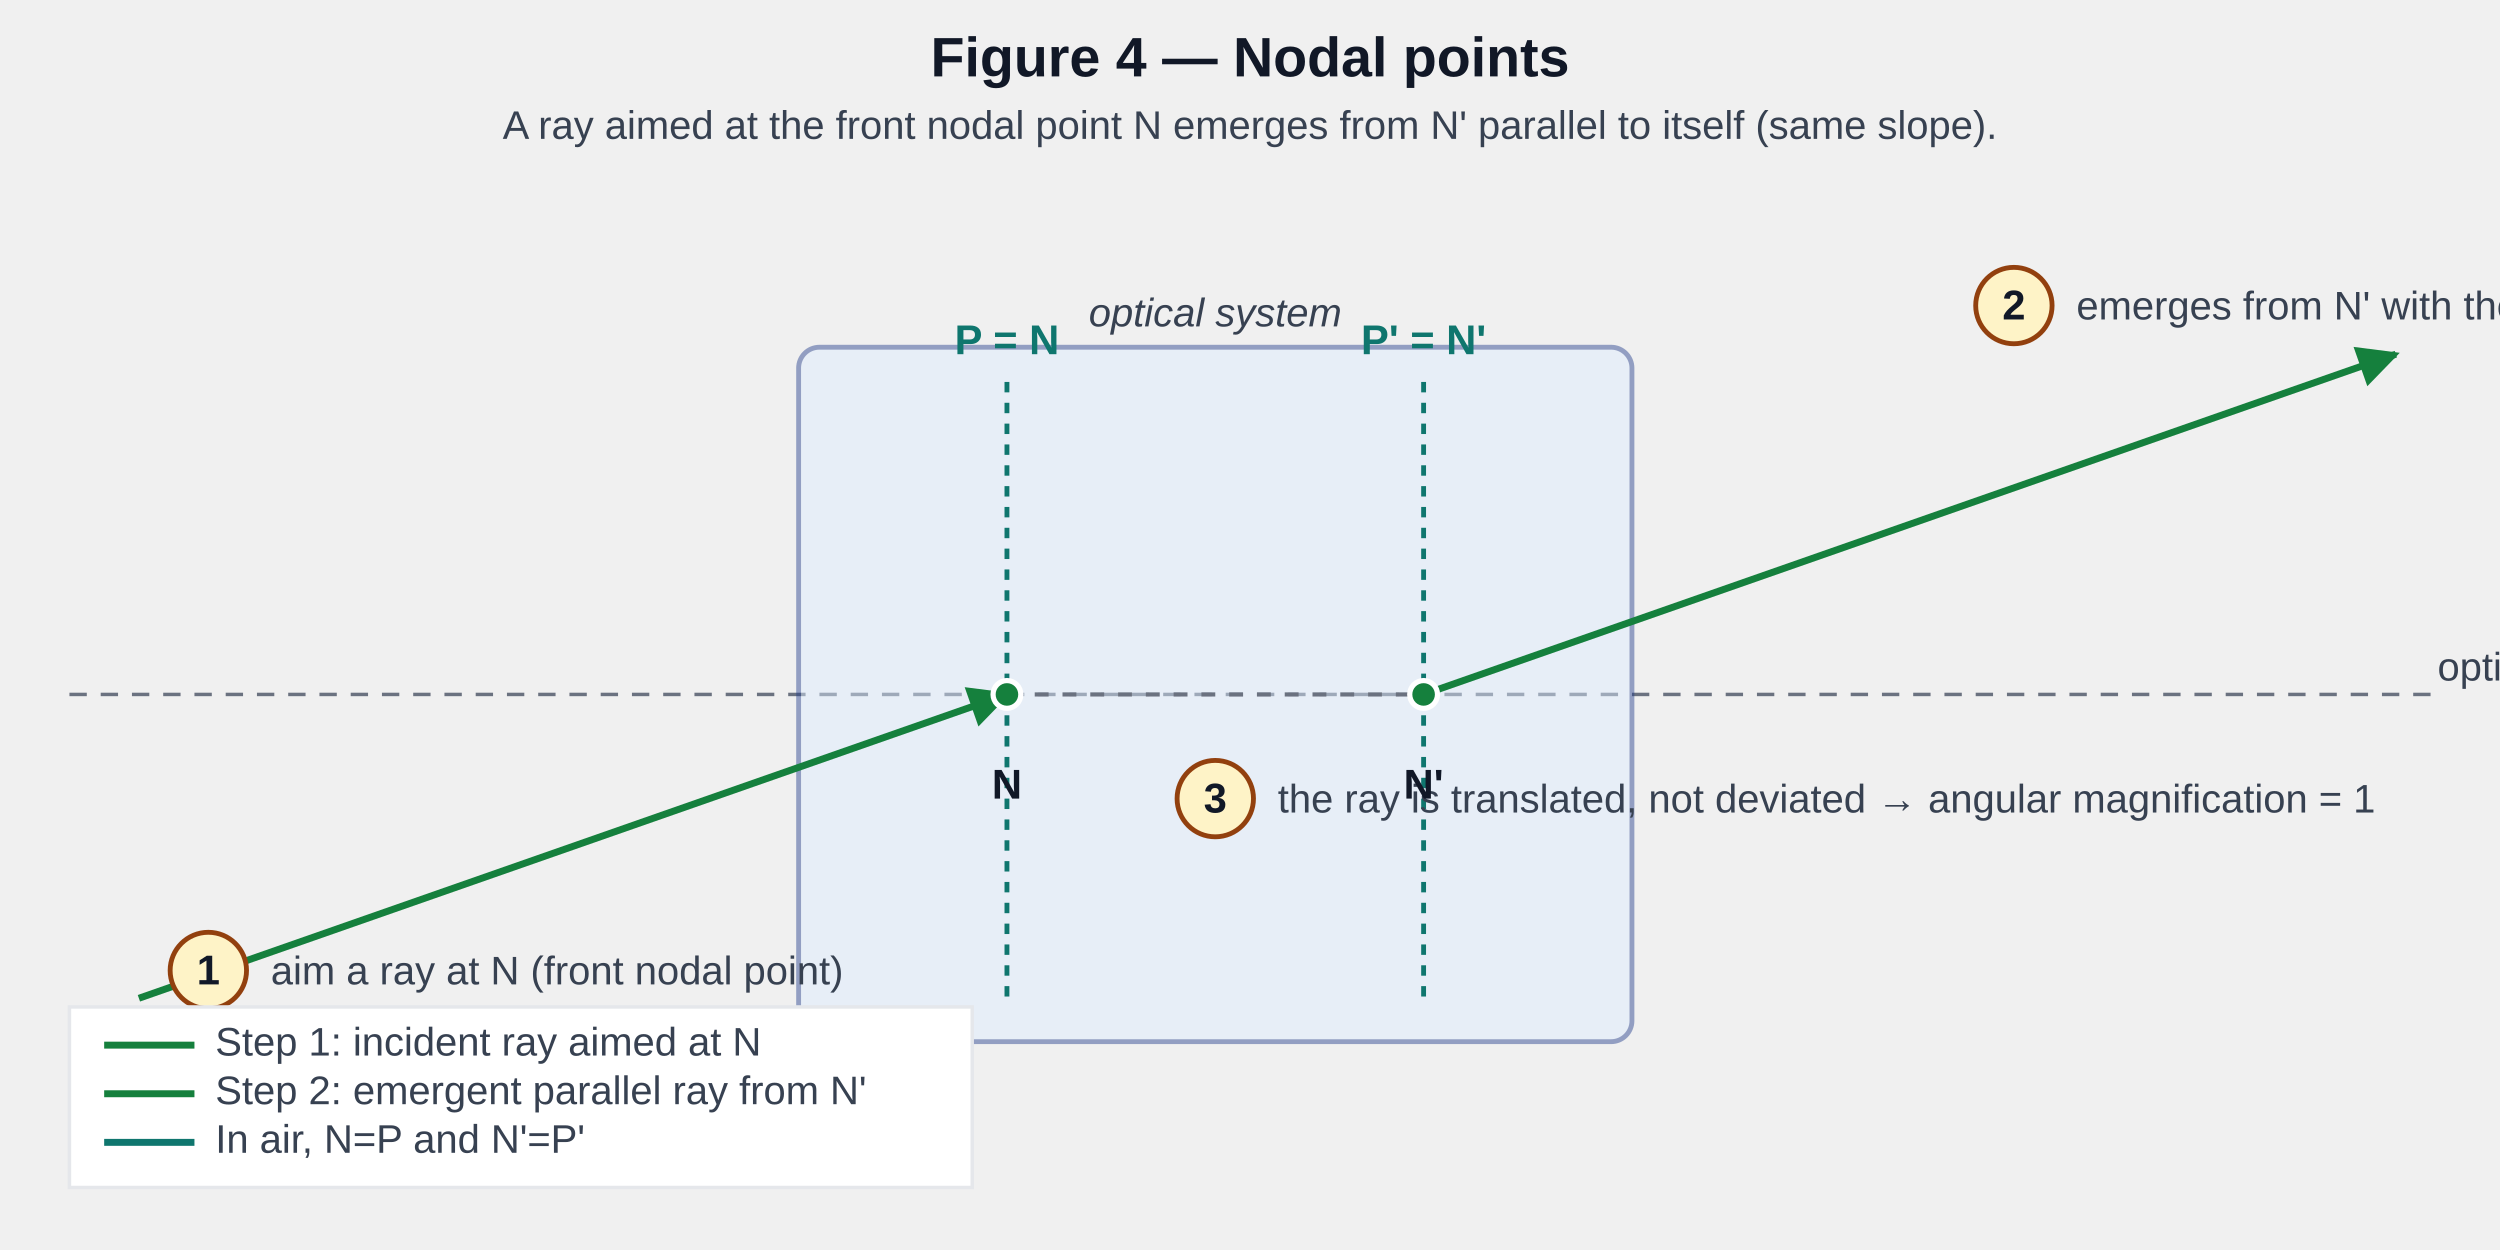
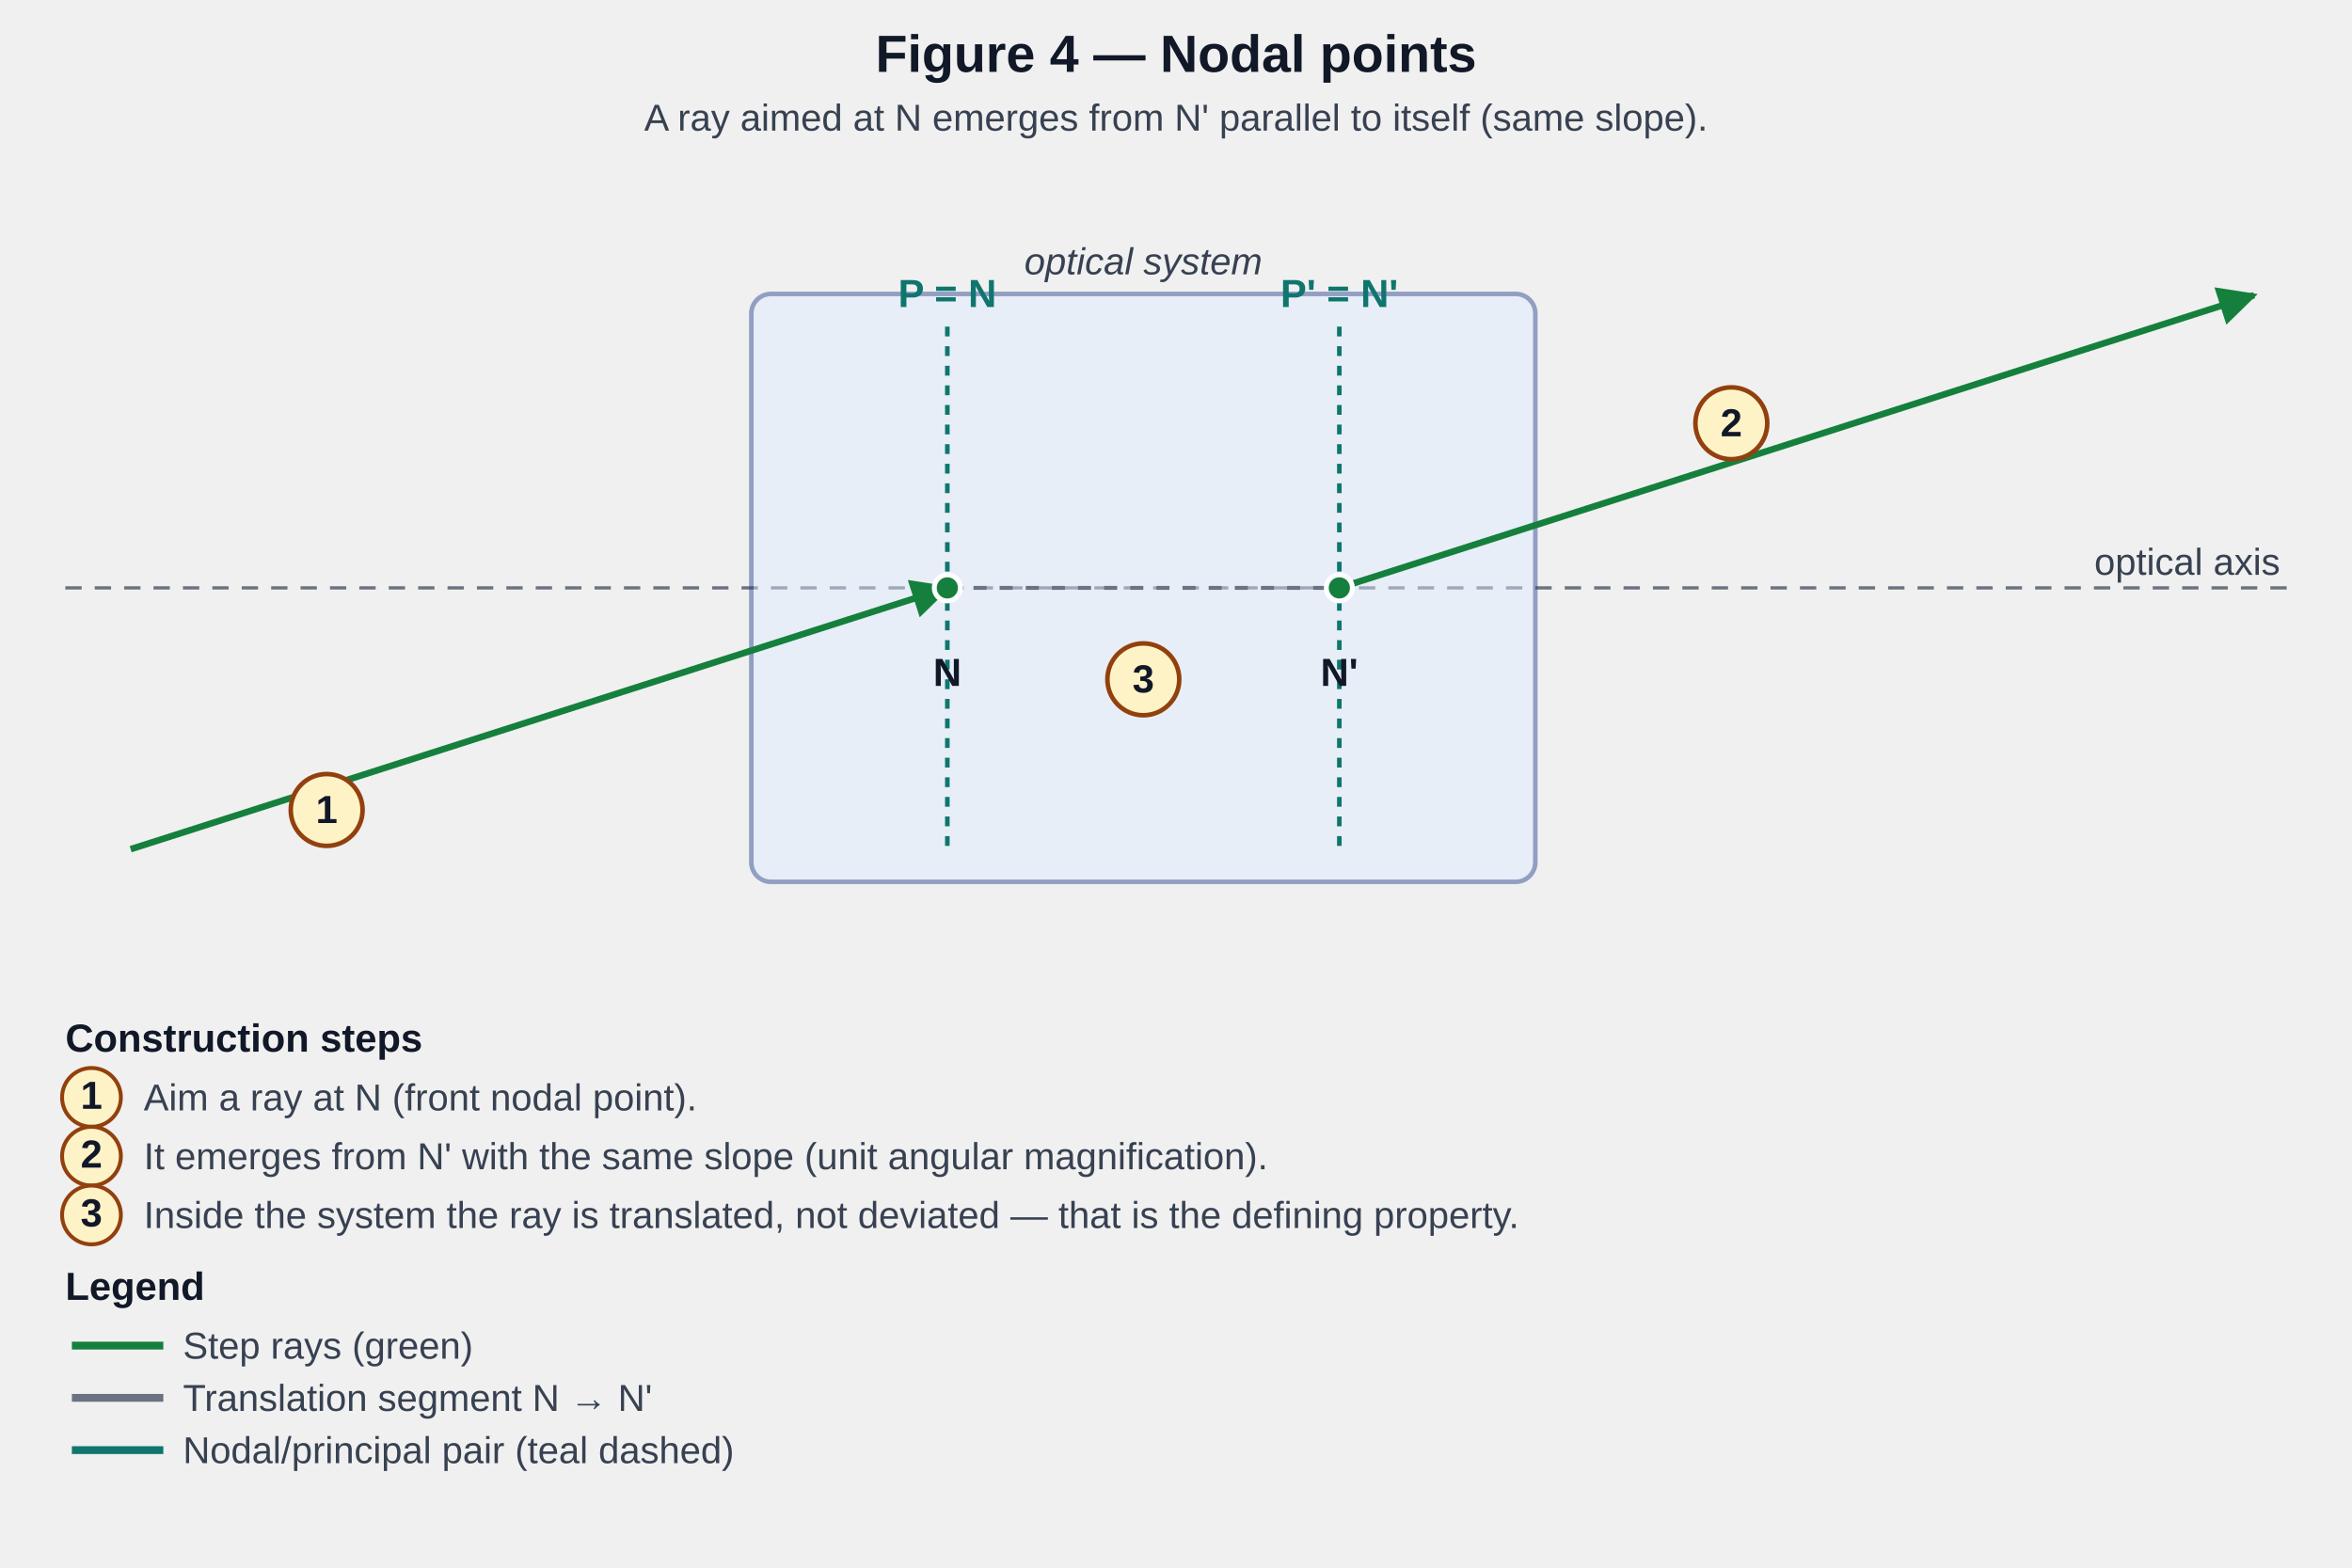
- <svg xmlns="http://www.w3.org/2000/svg" viewBox="0 0 720 360" font-family="Arial, Helvetica, sans-serif">
+ <svg xmlns="http://www.w3.org/2000/svg" viewBox="0 0 720 480" font-family="Arial, Helvetica, sans-serif">
  <defs>
    <marker id="arr" viewBox="0 0 10 10" refX="9" refY="5" markerWidth="6" markerHeight="6" orient="auto">
      <path d="M0,0 L10,5 L0,10 Z" fill="#111827" />
    </marker>
    <marker id="arr-red" viewBox="0 0 10 10" refX="9" refY="5" markerWidth="6" markerHeight="6" orient="auto">
      <path d="M0,0 L10,5 L0,10 Z" fill="#b91c1c" />
    </marker>
    <marker id="arr-blue" viewBox="0 0 10 10" refX="9" refY="5" markerWidth="6" markerHeight="6" orient="auto">
      <path d="M0,0 L10,5 L0,10 Z" fill="#1d4ed8" />
    </marker>
    <marker id="arr-green" viewBox="0 0 10 10" refX="9" refY="5" markerWidth="6" markerHeight="6" orient="auto">
      <path d="M0,0 L10,5 L0,10 Z" fill="#15803d" />
    </marker>
    <style>
      .ttl  { fill:#111827; font-size:16px; font-weight:700; }
      .sub  { fill:#374151; font-size:11.5px; }
      .axis { stroke:#6b7280; stroke-width:1; stroke-dasharray:5,4; }
      .lbl  { fill:#111827; font-size:12px; }
      .lblb { fill:#111827; font-size:12px; font-weight:700; }
      .dash { stroke:#6b7280; stroke-width:1; stroke-dasharray:4,4; fill:none; }
      .sys  { fill:#dbeafe; stroke:#1e3a8a; stroke-width:1.4; opacity:0.45; }
      .pp   { stroke:#0f766e; stroke-width:1.4; stroke-dasharray:3,3; }
      .pp-l { fill:#0f766e; font-size:12px; font-weight:700; }
-       .fp   { stroke:#111827; stroke-width:1.4; }
      .stop { stroke:#111827; stroke-width:3; }
      .ray-r { stroke:#b91c1c; stroke-width:2; fill:none; }
      .ray-b { stroke:#1d4ed8; stroke-width:2; fill:none; }
      .ray-g { stroke:#15803d; stroke-width:2; fill:none; }
      .ray-o { stroke:#b45309; stroke-width:2; fill:none; }
    </style>
  </defs>
  <text x="360" y="22" text-anchor="middle" class="ttl">Figure 4 — Nodal points</text>
-   <text x="360" y="40" text-anchor="middle" class="sub">A ray aimed at the front nodal point N emerges from N' parallel to itself (same slope).</text>
-   <line x1="20" y1="200" x2="700" y2="200" class="axis" />
-   <text x="702" y="196" class="sub">optical axis</text>
-   <rect x="230" y="100" width="240" height="200" rx="6" ry="6" class="sys" />
-   <text x="350.0" y="94" text-anchor="middle" class="sub" font-style="italic">optical system</text>
-   <line x1="290" y1="110" x2="290" y2="290" stroke="#0f766e" stroke-width="1.4" stroke-dasharray="3,3" />
-   <text x="290" y="102" text-anchor="middle" class="pp-l" fill="#0f766e">P = N</text>
-   <line x1="410" y1="110" x2="410" y2="290" stroke="#0f766e" stroke-width="1.4" stroke-dasharray="3,3" />
-   <text x="410" y="102" text-anchor="middle" class="pp-l" fill="#0f766e">P' = N'</text>
-   <line x1="40.0" y1="287.5" x2="290.0" y2="200.0" class="ray-g" marker-end="url(#arr-green)" />
-   <circle cx="60" cy="279.5" r="11" fill="#fef3c7" stroke="#92400e" stroke-width="1.4" />
-   <text x="60" y="283.5" text-anchor="middle" class="lblb" fill="#92400e">1</text>
-   <text x="78" y="283.5" class="sub">aim a ray at N (front nodal point)</text>
-   <line x1="410.0" y1="200.0" x2="690.0" y2="102.0" class="ray-g" marker-end="url(#arr-green)" />
-   <circle cx="580" cy="88.0" r="11" fill="#fef3c7" stroke="#92400e" stroke-width="1.4" />
-   <text x="580" y="92.0" text-anchor="middle" class="lblb" fill="#92400e">2</text>
-   <text x="598" y="92.0" class="sub">emerges from N' with the same slope</text>
-   <line x1="290.0" y1="200.0" x2="410.0" y2="200.0" stroke="#6b7280" stroke-width="1.2" stroke-dasharray="4,4" fill="none" />
-   <circle cx="350.0" cy="230" r="11" fill="#fef3c7" stroke="#92400e" stroke-width="1.4" />
-   <text x="350.0" y="234" text-anchor="middle" class="lblb" fill="#92400e">3</text>
-   <text x="368.0" y="234" class="sub">the ray is translated, not deviated → angular magnification = 1</text>
-   <circle cx="290" cy="200" r="4" fill="#15803d" stroke="white" stroke-width="1.5" />
-   <text x="290" y="230" text-anchor="middle" class="lblb" fill="#15803d">N</text>
-   <circle cx="410" cy="200" r="4" fill="#15803d" stroke="white" stroke-width="1.5" />
-   <text x="410" y="230" text-anchor="middle" class="lblb" fill="#15803d">N'</text>
-   <rect x="20" y="290" width="260" height="52" fill="white" stroke="#e5e7eb" stroke-width="1" />
-   <line x1="30" y1="301" x2="56" y2="301" stroke="#15803d" stroke-width="2" />
-   <text x="62" y="304" class="sub">Step 1: incident ray aimed at N</text>
-   <line x1="30" y1="315" x2="56" y2="315" stroke="#15803d" stroke-width="2" />
-   <text x="62" y="318" class="sub">Step 2: emergent parallel ray from N'</text>
-   <line x1="30" y1="329" x2="56" y2="329" stroke="#0f766e" stroke-width="2" />
-   <text x="62" y="332" class="sub">In air, N=P and N'=P'</text>
+   <text x="360" y="40" text-anchor="middle" class="sub">A ray aimed at N emerges from N' parallel to itself (same slope).</text>
+   <line x1="20" y1="180" x2="700" y2="180" class="axis" />
+   <text x="698" y="176" text-anchor="end" class="sub">optical axis</text>
+   <rect x="230" y="90" width="240" height="180" rx="6" ry="6" class="sys" />
+   <text x="350.0" y="84" text-anchor="middle" class="sub" font-style="italic">optical system</text>
+   <line x1="290" y1="100" x2="290" y2="260" stroke="#0f766e" stroke-width="1.4" stroke-dasharray="3,3" />
+   <text x="290" y="94" text-anchor="middle" class="pp-l" fill="#0f766e">P = N</text>
+   <line x1="410" y1="100" x2="410" y2="260" stroke="#0f766e" stroke-width="1.4" stroke-dasharray="3,3" />
+   <text x="410" y="94" text-anchor="middle" class="pp-l" fill="#0f766e">P' = N'</text>
+   <line x1="40.0" y1="260.0" x2="290.0" y2="180.0" class="ray-g" marker-end="url(#arr-green)" />
+   <circle cx="100" cy="248.0" r="11" fill="#fef3c7" stroke="#92400e" stroke-width="1.4" />
+   <text x="100" y="252.0" text-anchor="middle" class="lblb" fill="#92400e">1</text>
+   <line x1="410.0" y1="180.0" x2="690.0" y2="90.4" class="ray-g" marker-end="url(#arr-green)" />
+   <circle cx="530" cy="129.6" r="11" fill="#fef3c7" stroke="#92400e" stroke-width="1.4" />
+   <text x="530" y="133.6" text-anchor="middle" class="lblb" fill="#92400e">2</text>
+   <line x1="290.0" y1="180.0" x2="410.0" y2="180.0" stroke="#6b7280" stroke-width="1.2" stroke-dasharray="4,4" fill="none" />
+   <circle cx="350.0" cy="208" r="11" fill="#fef3c7" stroke="#92400e" stroke-width="1.4" />
+   <text x="350.0" y="212" text-anchor="middle" class="lblb" fill="#92400e">3</text>
+   <circle cx="290" cy="180" r="4" fill="#15803d" stroke="white" stroke-width="1.5" />
+   <text x="290" y="210" text-anchor="middle" class="lblb" fill="#15803d">N</text>
+   <circle cx="410" cy="180" r="4" fill="#15803d" stroke="white" stroke-width="1.5" />
+   <text x="410" y="210" text-anchor="middle" class="lblb" fill="#15803d">N'</text>
+   <text x="20" y="322" class="lblb">Construction steps</text>
+   <circle cx="28" cy="336" r="9" fill="#fef3c7" stroke="#92400e" stroke-width="1.2" />
+   <text x="28" y="339.5" text-anchor="middle" class="lblb" fill="#92400e" font-size="10.5px">1</text>
+   <text x="44" y="340" class="sub">Aim a ray at N (front nodal point).</text>
+   <circle cx="28" cy="354" r="9" fill="#fef3c7" stroke="#92400e" stroke-width="1.2" />
+   <text x="28" y="357.5" text-anchor="middle" class="lblb" fill="#92400e" font-size="10.5px">2</text>
+   <text x="44" y="358" class="sub">It emerges from N' with the same slope (unit angular magnification).</text>
+   <circle cx="28" cy="372" r="9" fill="#fef3c7" stroke="#92400e" stroke-width="1.2" />
+   <text x="28" y="375.5" text-anchor="middle" class="lblb" fill="#92400e" font-size="10.5px">3</text>
+   <text x="44" y="376" class="sub">Inside the system the ray is translated, not deviated — that is the defining property.</text>
+   <text x="20" y="398" class="lblb">Legend</text>
+   <line x1="22" y1="412" x2="50" y2="412" stroke="#15803d" stroke-width="2.4" />
+   <text x="56" y="416" class="sub">Step rays (green)</text>
+   <line x1="22" y1="428" x2="50" y2="428" stroke="#6b7280" stroke-width="2.4" />
+   <text x="56" y="432" class="sub">Translation segment N → N'</text>
+   <line x1="22" y1="444" x2="50" y2="444" stroke="#0f766e" stroke-width="2.4" />
+   <text x="56" y="448" class="sub">Nodal/principal pair (teal dashed)</text>
</svg>
